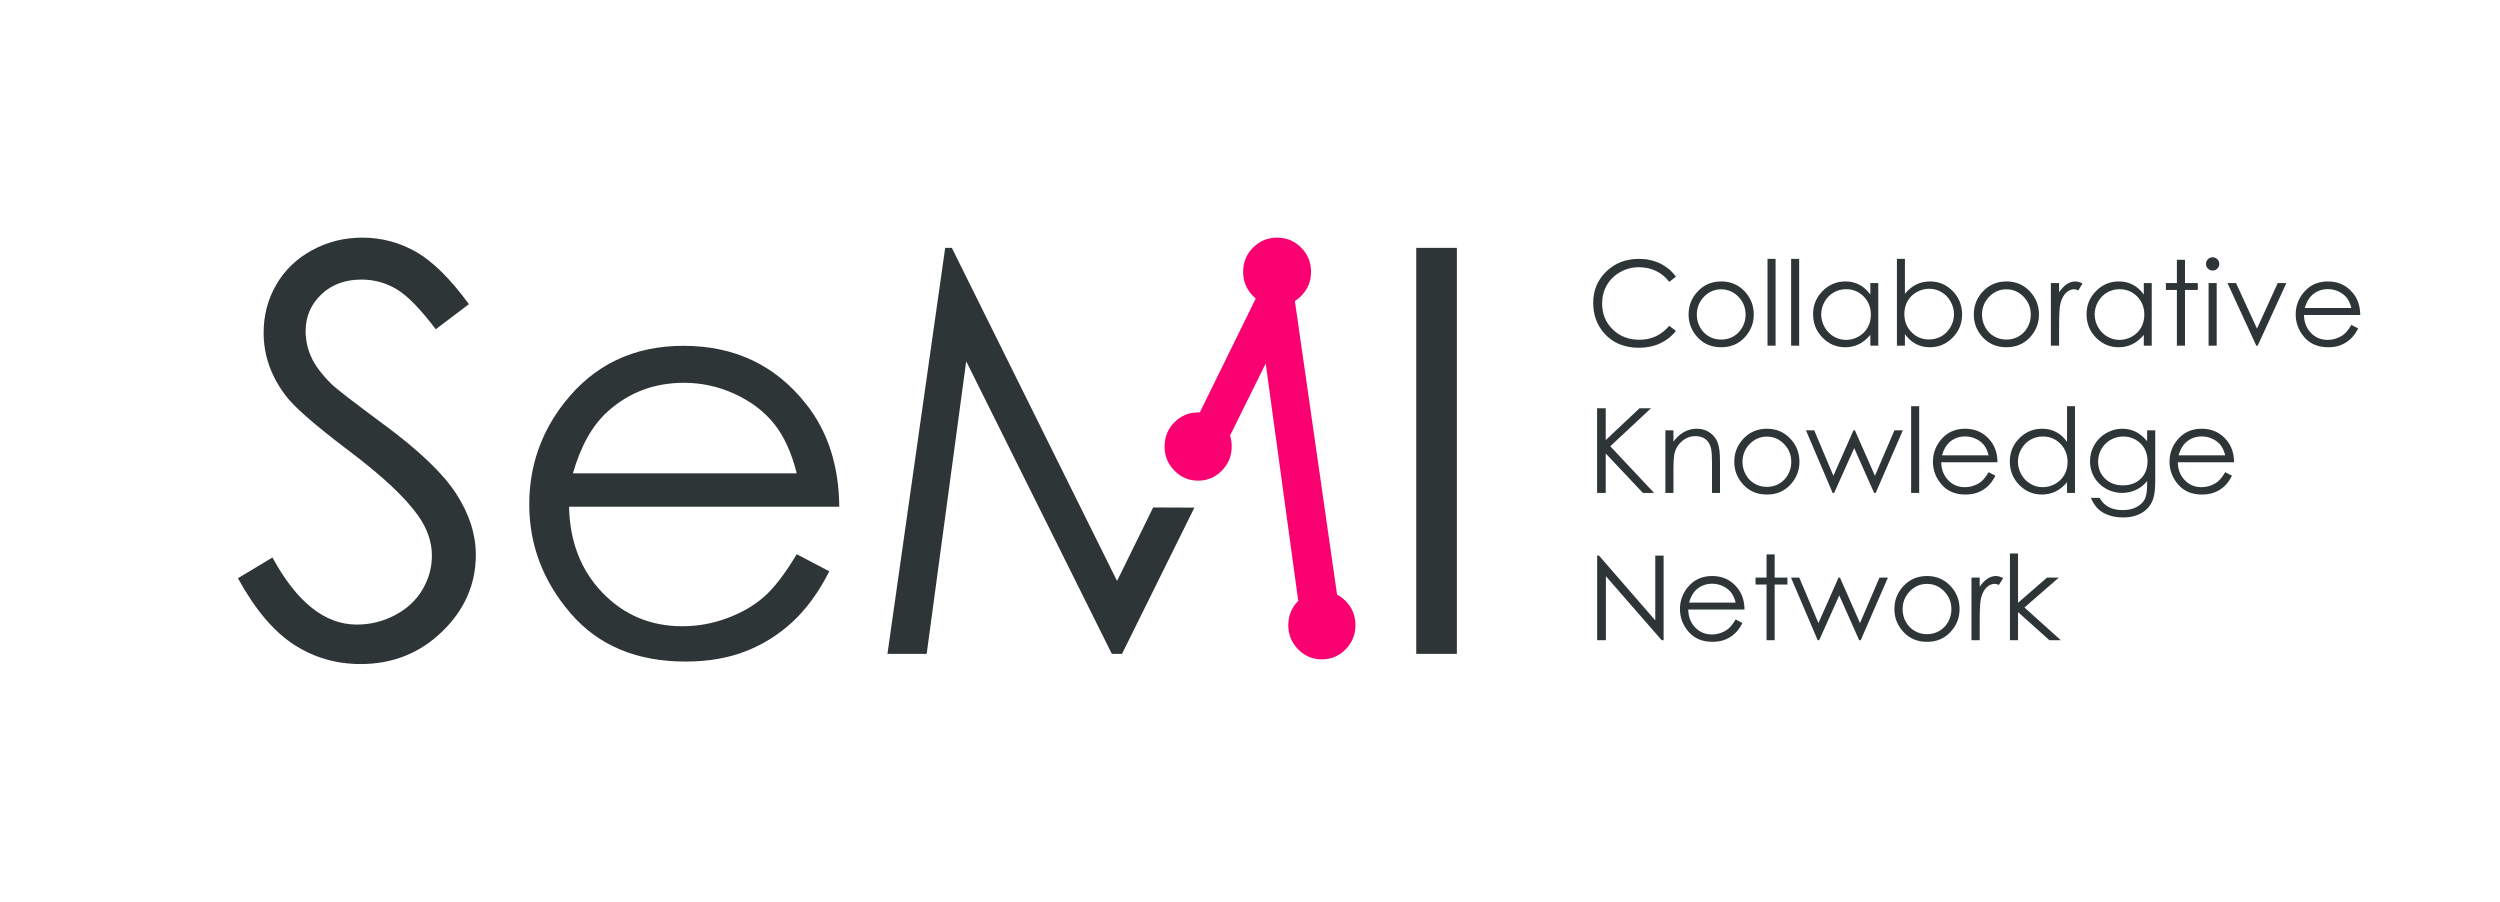
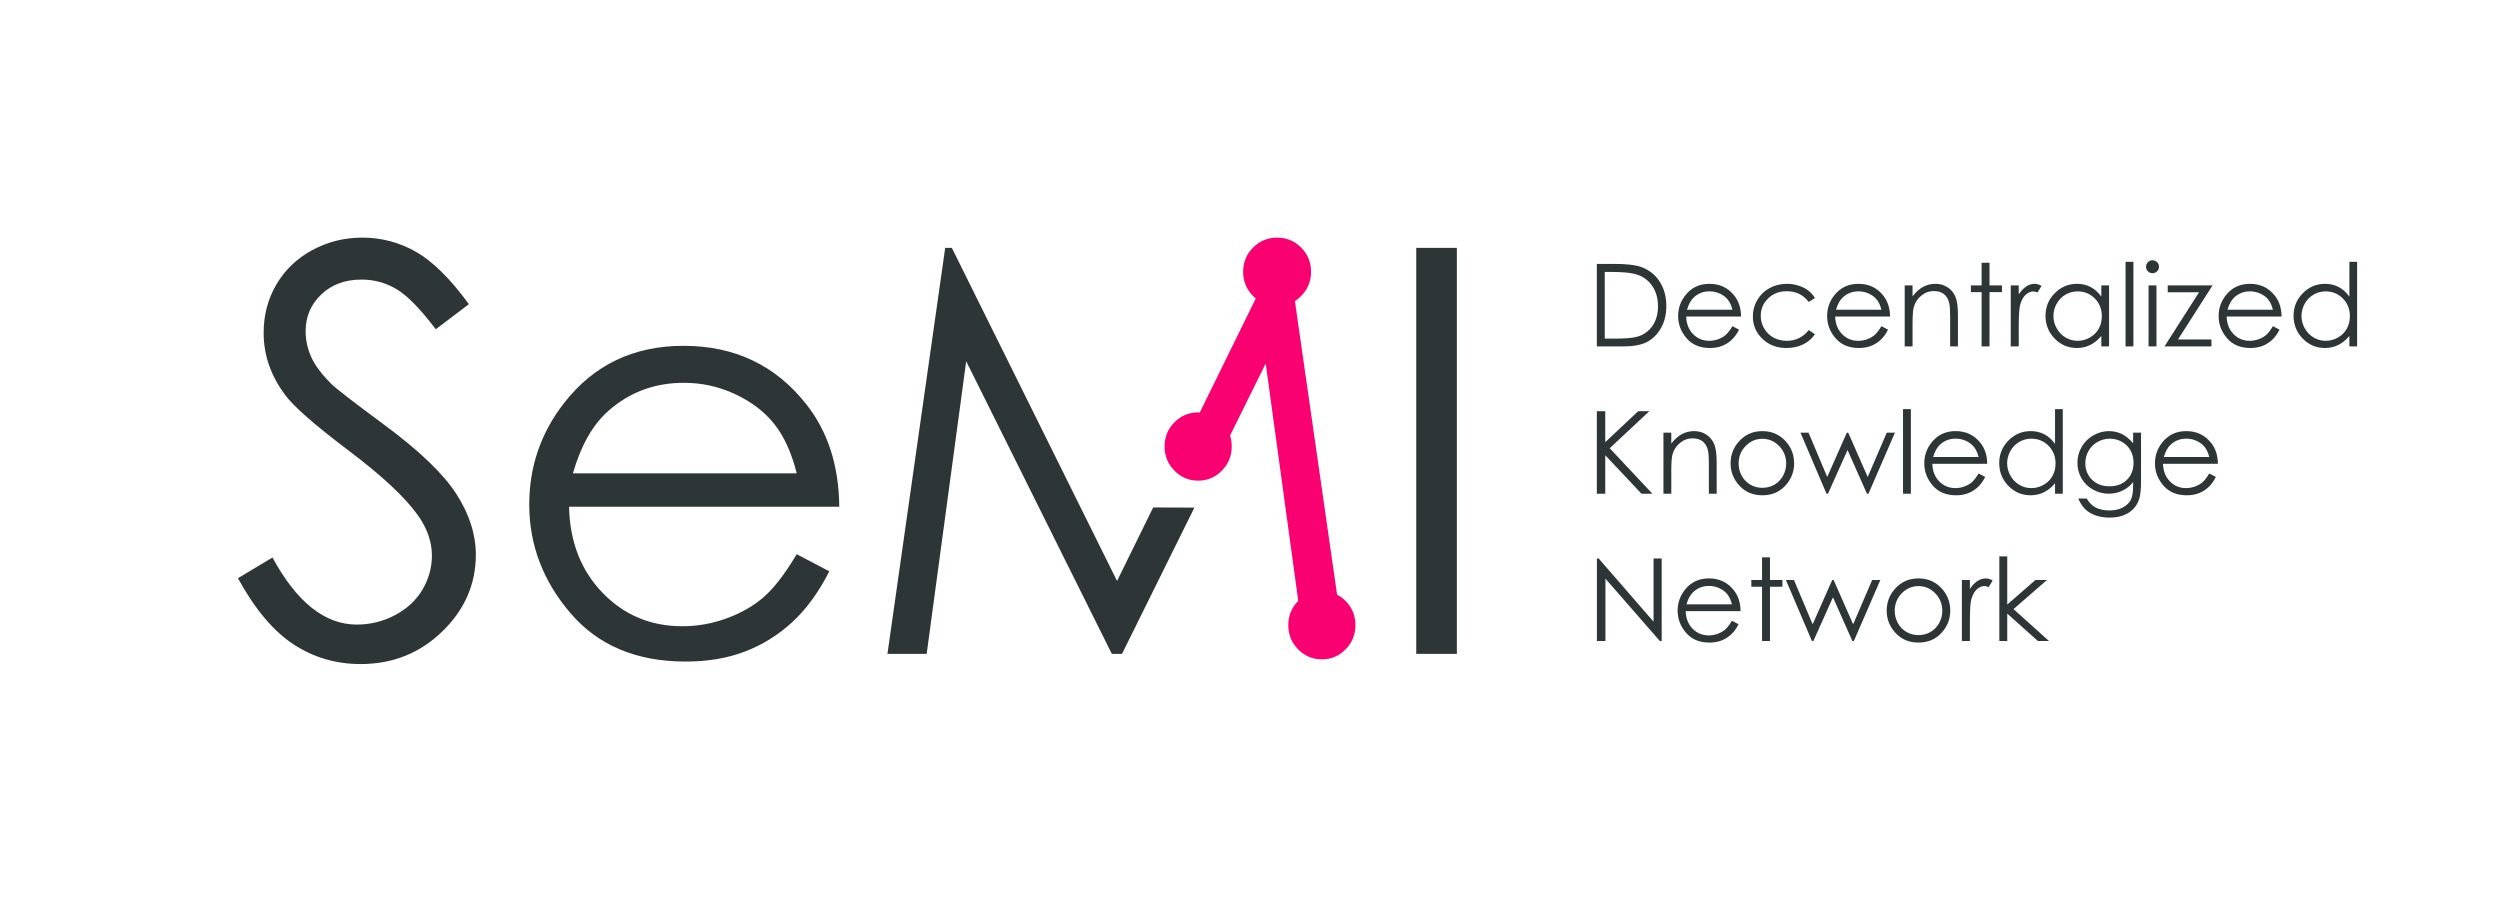
<svg xmlns="http://www.w3.org/2000/svg" width="1273" height="459">
  <g fill="none" fill-rule="evenodd">
    <path fill="none" d="M0 0h1273v459H0z" />
-     <path d="M853.381 140.902l-3.398 2.607c-1.875-2.442-4.126-4.292-6.753-5.552-2.627-1.26-5.513-1.89-8.657-1.89-3.438 0-6.621.825-9.551 2.475-2.93 1.65-5.2 3.867-6.811 6.65-1.611 2.783-2.417 5.913-2.417 9.39 0 5.254 1.802 9.639 5.405 13.154 3.604 3.516 8.149 5.273 13.638 5.273 6.035 0 11.084-2.363 15.146-7.09l3.398 2.578c-2.148 2.734-4.829 4.849-8.042 6.343-3.213 1.494-6.802 2.241-10.767 2.241-7.539 0-13.486-2.51-17.842-7.529-3.652-4.238-5.479-9.355-5.479-15.352 0-6.309 2.212-11.616 6.636-15.923 4.424-4.307 9.966-6.46 16.626-6.46 4.023 0 7.656.796 10.898 2.388 3.242 1.592 5.898 3.823 7.969 6.694zm23.057 2.402c4.902 0 8.965 1.777 12.188 5.332 2.93 3.242 4.394 7.08 4.394 11.514 0 4.453-1.548 8.345-4.644 11.675-3.096 3.33-7.075 4.995-11.938 4.995-4.883 0-8.872-1.665-11.968-4.995-3.096-3.33-4.644-7.222-4.644-11.675 0-4.414 1.465-8.242 4.394-11.484 3.223-3.574 7.295-5.361 12.217-5.361zm0 4.014c-3.398 0-6.318 1.26-8.76 3.779-2.441 2.519-3.662 5.566-3.662 9.141 0 2.305.557 4.453 1.67 6.445 1.113 1.992 2.617 3.53 4.512 4.614 1.895 1.084 3.975 1.626 6.24 1.626 2.266 0 4.346-.542 6.24-1.626 1.895-1.084 3.398-2.622 4.512-4.614 1.113-1.992 1.67-4.141 1.67-6.445 0-3.574-1.226-6.621-3.677-9.141-2.451-2.52-5.366-3.779-8.745-3.779zm23.584-15.498h4.101V176h-4.101v-44.18zm12.012 0h4.102V176h-4.102v-44.18zm44.385 12.305V176h-4.043v-5.479c-1.719 2.09-3.647 3.662-5.786 4.717-2.139 1.055-4.478 1.582-7.017 1.582-4.512 0-8.364-1.636-11.558-4.907-3.193-3.272-4.79-7.251-4.79-11.938 0-4.59 1.611-8.516 4.834-11.777 3.223-3.262 7.1-4.893 11.631-4.893 2.617 0 4.985.557 7.104 1.67 2.119 1.113 3.979 2.783 5.581 5.01v-5.859h4.043zm-16.406 3.135c-2.285 0-4.394.561-6.328 1.685-1.934 1.123-3.472 2.7-4.614 4.731-1.143 2.031-1.714 4.18-1.714 6.445 0 2.246.576 4.394 1.728 6.445 1.152 2.051 2.7 3.647 4.644 4.79 1.943 1.143 4.028 1.714 6.255 1.714 2.246 0 4.375-.567 6.387-1.699 2.012-1.133 3.56-2.666 4.644-4.6 1.084-1.934 1.626-4.111 1.626-6.533 0-3.691-1.216-6.777-3.647-9.258-2.432-2.481-5.425-3.721-8.979-3.721zM965.91 176v-44.18h4.072v17.783c1.719-2.109 3.643-3.687 5.771-4.731 2.129-1.045 4.463-1.567 7.002-1.567 4.512 0 8.364 1.636 11.558 4.907 3.193 3.272 4.79 7.241 4.79 11.909 0 4.609-1.611 8.545-4.834 11.807-3.223 3.262-7.1 4.893-11.631 4.893-2.598 0-4.951-.557-7.061-1.67-2.109-1.113-3.975-2.783-5.596-5.01V176h-4.072zm16.406-3.135c2.285 0 4.394-.561 6.328-1.685 1.934-1.123 3.472-2.7 4.614-4.731 1.143-2.031 1.714-4.18 1.714-6.445 0-2.266-.576-4.424-1.729-6.475-1.152-2.051-2.7-3.647-4.644-4.79-1.943-1.143-4.019-1.714-6.226-1.714-2.246 0-4.38.571-6.401 1.714-2.022 1.143-3.574 2.681-4.658 4.614-1.084 1.934-1.626 4.111-1.626 6.533 0 3.691 1.216 6.777 3.647 9.258 2.432 2.481 5.425 3.721 8.979 3.721zm39.346-29.561c4.902 0 8.965 1.777 12.188 5.332 2.93 3.242 4.394 7.08 4.394 11.514 0 4.453-1.548 8.345-4.644 11.675-3.096 3.33-7.075 4.995-11.938 4.995-4.883 0-8.872-1.665-11.968-4.995-3.096-3.33-4.644-7.222-4.644-11.675 0-4.414 1.465-8.242 4.394-11.484 3.223-3.574 7.295-5.361 12.217-5.361zm0 4.014c-3.398 0-6.318 1.26-8.76 3.779-2.441 2.519-3.662 5.566-3.662 9.141 0 2.305.557 4.453 1.67 6.445 1.113 1.992 2.617 3.53 4.512 4.614 1.895 1.084 3.975 1.626 6.24 1.626 2.266 0 4.346-.542 6.24-1.626 1.895-1.084 3.398-2.622 4.512-4.614 1.113-1.992 1.67-4.141 1.67-6.445 0-3.574-1.226-6.621-3.677-9.141-2.451-2.52-5.366-3.779-8.745-3.779zm22.646-3.193h4.189v4.658c1.25-1.836 2.568-3.208 3.955-4.116 1.387-.908 2.832-1.362 4.336-1.362 1.133 0 2.344.361 3.633 1.084l-2.139 3.457c-.859-.371-1.582-.557-2.168-.557-1.367 0-2.686.561-3.955 1.685-1.27 1.123-2.236 2.866-2.9 5.229-.508 1.816-.762 5.488-.762 11.016V176h-4.189v-31.875zm51.357 0V176h-4.043v-5.479c-1.719 2.09-3.647 3.662-5.786 4.717-2.139 1.055-4.478 1.582-7.017 1.582-4.512 0-8.364-1.636-11.558-4.907-3.193-3.272-4.79-7.251-4.79-11.938 0-4.59 1.611-8.516 4.834-11.777 3.223-3.262 7.099-4.893 11.631-4.893 2.617 0 4.985.557 7.104 1.67 2.119 1.113 3.979 2.783 5.581 5.01v-5.859h4.043zm-16.406 3.135c-2.285 0-4.395.561-6.328 1.685-1.934 1.123-3.472 2.7-4.614 4.731-1.143 2.031-1.714 4.18-1.714 6.445 0 2.246.576 4.394 1.728 6.445 1.152 2.051 2.7 3.647 4.644 4.79 1.943 1.143 4.028 1.714 6.255 1.714 2.246 0 4.375-.567 6.387-1.699 2.012-1.133 3.56-2.666 4.644-4.6 1.084-1.934 1.626-4.111 1.626-6.533 0-3.691-1.216-6.777-3.647-9.258-2.432-2.481-5.425-3.721-8.979-3.721zm29.209-14.971h4.131v11.836h6.504v3.516h-6.504V176h-4.131v-28.359h-5.596v-3.516h5.596v-11.836zM1126.662 131c.938 0 1.738.332 2.402.996.664.664.996 1.465.996 2.402 0 .918-.332 1.709-.996 2.373-.664.664-1.465.996-2.402.996-.918 0-1.709-.332-2.373-.996-.664-.664-.996-1.455-.996-2.373 0-.938.332-1.738.996-2.402.664-.664 1.455-.996 2.373-.996zm-2.051 13.125h4.131V176h-4.131v-31.875zm9.609 0h4.365l10.664 23.203 10.576-23.203h4.394L1149.631 176h-.733l-14.678-31.875zm63.105 21.299l3.457 1.816c-1.133 2.227-2.441 4.024-3.926 5.391-1.484 1.367-3.154 2.407-5.01 3.12-1.855.713-3.955 1.069-6.299 1.069-5.195 0-9.258-1.704-12.188-5.112-2.93-3.408-4.394-7.261-4.394-11.558 0-4.043 1.24-7.646 3.721-10.811 3.144-4.023 7.354-6.035 12.627-6.035 5.43 0 9.766 2.061 13.008 6.182 2.305 2.91 3.477 6.543 3.516 10.899h-28.652c.078 3.711 1.26 6.753 3.545 9.126 2.285 2.373 5.107 3.559 8.467 3.559 1.621 0 3.198-.283 4.731-.85s2.837-1.318 3.911-2.256c1.074-.938 2.236-2.451 3.486-4.541zm0-8.584c-.547-2.188-1.343-3.936-2.388-5.244-1.045-1.309-2.427-2.363-4.146-3.164-1.719-.801-3.525-1.201-5.42-1.201-3.125 0-5.811 1.006-8.057 3.018-1.641 1.465-2.881 3.662-3.721 6.592h23.73zm-384.082 51.065h4.394v16.172l17.197-16.172h5.83l-20.713 19.336L842.277 251h-5.713l-18.926-20.098V251h-4.395v-43.096zm34.775 11.221h4.102v5.713c1.641-2.188 3.457-3.823 5.449-4.907 1.992-1.084 4.16-1.626 6.504-1.626 2.383 0 4.497.606 6.343 1.816 1.846 1.211 3.208 2.842 4.087 4.893.879 2.051 1.318 5.244 1.318 9.58V251H871.75v-15.205c0-3.672-.156-6.123-.469-7.354-.488-2.109-1.406-3.696-2.754-4.761-1.348-1.065-3.105-1.597-5.273-1.597-2.481 0-4.702.82-6.665 2.461-1.963 1.641-3.257 3.672-3.882 6.094-.391 1.582-.586 4.473-.586 8.672V251h-4.101v-31.875zm51.68-.82c4.902 0 8.965 1.777 12.188 5.332 2.93 3.242 4.395 7.08 4.395 11.514 0 4.453-1.548 8.345-4.644 11.675-3.096 3.33-7.075 4.995-11.938 4.995-4.883 0-8.872-1.665-11.968-4.995-3.096-3.33-4.644-7.222-4.644-11.675 0-4.414 1.465-8.242 4.394-11.484 3.223-3.574 7.295-5.361 12.217-5.361zm0 4.014c-3.398 0-6.318 1.26-8.76 3.779-2.442 2.519-3.662 5.566-3.662 9.141 0 2.305.557 4.453 1.67 6.445 1.113 1.992 2.617 3.53 4.512 4.614 1.895 1.084 3.975 1.626 6.24 1.626 2.266 0 4.346-.542 6.24-1.626 1.895-1.084 3.398-2.622 4.512-4.614 1.113-1.992 1.67-4.141 1.67-6.445 0-3.574-1.226-6.621-3.677-9.141-2.451-2.52-5.366-3.779-8.745-3.779zm19.893-3.193h4.219l9.756 23.145 10.225-23.145h.732l10.195 23.145 9.932-23.145h4.277L955.1 251h-.791l-10.137-22.822L933.947 251h-.762l-13.594-31.875zm53.555-12.305h4.101V251h-4.101v-44.18zm39.463 33.603l3.457 1.816c-1.133 2.227-2.441 4.024-3.926 5.391-1.484 1.367-3.154 2.407-5.01 3.12-1.855.713-3.955 1.069-6.299 1.069-5.195 0-9.258-1.704-12.188-5.112-2.93-3.408-4.394-7.261-4.394-11.558 0-4.043 1.24-7.646 3.721-10.811 3.145-4.023 7.354-6.035 12.627-6.035 5.43 0 9.766 2.061 13.008 6.182 2.305 2.91 3.477 6.543 3.516 10.899h-28.652c.078 3.711 1.26 6.753 3.545 9.126 2.285 2.373 5.107 3.559 8.467 3.559 1.621 0 3.198-.283 4.731-.85s2.837-1.318 3.911-2.256c1.074-.938 2.236-2.451 3.486-4.541zm0-8.584c-.547-2.188-1.343-3.936-2.388-5.244-1.045-1.309-2.427-2.363-4.146-3.164-1.719-.801-3.525-1.201-5.42-1.201-3.125 0-5.811 1.006-8.057 3.018-1.641 1.465-2.881 3.662-3.721 6.592h23.73zm43.975-25.02V251h-4.043v-5.479c-1.719 2.09-3.647 3.662-5.786 4.717-2.139 1.055-4.478 1.582-7.017 1.582-4.512 0-8.364-1.636-11.558-4.907-3.193-3.272-4.79-7.251-4.79-11.938 0-4.59 1.611-8.516 4.834-11.777 3.223-3.262 7.099-4.893 11.631-4.893 2.617 0 4.985.557 7.104 1.67 2.119 1.113 3.979 2.783 5.581 5.01v-18.164h4.043zm-16.406 15.44c-2.285 0-4.394.561-6.328 1.685-1.934 1.123-3.472 2.7-4.614 4.731-1.143 2.031-1.714 4.18-1.714 6.445 0 2.246.576 4.394 1.729 6.445 1.152 2.051 2.7 3.647 4.644 4.79 1.943 1.143 4.028 1.714 6.255 1.714 2.246 0 4.375-.567 6.387-1.699 2.012-1.133 3.559-2.666 4.644-4.6 1.084-1.934 1.626-4.111 1.626-6.533 0-3.691-1.216-6.777-3.647-9.258-2.432-2.481-5.425-3.721-8.979-3.721zm53.145-3.135h4.131v25.4c0 4.473-.391 7.744-1.172 9.814-1.074 2.93-2.939 5.186-5.596 6.768-2.656 1.582-5.849 2.373-9.58 2.373-2.734 0-5.19-.386-7.368-1.157-2.178-.771-3.95-1.807-5.317-3.105-1.367-1.299-2.627-3.198-3.779-5.698h4.453c1.211 2.109 2.773 3.672 4.687 4.688 1.914 1.016 4.287 1.524 7.119 1.524 2.793 0 5.151-.522 7.075-1.567 1.924-1.045 3.296-2.358 4.116-3.94.82-1.582 1.23-4.131 1.23-7.646v-1.641c-1.543 1.953-3.428 3.452-5.654 4.497-2.227 1.045-4.59 1.567-7.09 1.567-2.93 0-5.684-.728-8.262-2.183-2.578-1.455-4.57-3.413-5.977-5.874-1.406-2.461-2.109-5.166-2.109-8.115 0-2.949.732-5.698 2.197-8.247 1.465-2.549 3.491-4.566 6.079-6.05 2.588-1.484 5.317-2.227 8.188-2.227 2.383 0 4.604.493 6.665 1.48 2.061.986 4.048 2.612 5.962 4.878v-5.537zm-12.1 3.135c-2.324 0-4.482.561-6.475 1.685-1.992 1.123-3.555 2.676-4.688 4.658-1.133 1.982-1.699 4.126-1.699 6.431 0 3.496 1.172 6.387 3.516 8.672 2.344 2.285 5.381 3.428 9.111 3.428 3.769 0 6.802-1.133 9.097-3.398 2.295-2.266 3.442-5.244 3.442-8.936 0-2.402-.527-4.546-1.582-6.431-1.055-1.885-2.549-3.374-4.482-4.468-1.934-1.094-4.014-1.641-6.24-1.641zm51.855 18.164l3.457 1.816c-1.133 2.227-2.441 4.024-3.926 5.391-1.484 1.367-3.154 2.407-5.01 3.12-1.855.713-3.955 1.069-6.299 1.069-5.195 0-9.258-1.704-12.188-5.112-2.93-3.408-4.395-7.261-4.395-11.558 0-4.043 1.24-7.646 3.721-10.811 3.144-4.023 7.353-6.035 12.627-6.035 5.43 0 9.765 2.061 13.008 6.182 2.305 2.91 3.477 6.543 3.516 10.899h-28.652c.078 3.711 1.26 6.753 3.545 9.126 2.285 2.373 5.107 3.559 8.467 3.559 1.621 0 3.198-.283 4.731-.85 1.533-.566 2.837-1.318 3.911-2.256 1.074-.938 2.236-2.451 3.486-4.541zm0-8.584c-.547-2.188-1.343-3.936-2.388-5.244-1.045-1.309-2.427-2.363-4.146-3.164-1.719-.801-3.525-1.201-5.42-1.201-3.125 0-5.811 1.006-8.057 3.018-1.641 1.465-2.881 3.662-3.721 6.592h23.73zM813.273 326v-43.096h.938l28.652 32.988v-32.988h4.248V326h-.967l-28.418-32.578V326h-4.453zm70.518-10.576l3.457 1.816c-1.133 2.227-2.441 4.024-3.926 5.391-1.484 1.367-3.154 2.407-5.01 3.12-1.855.713-3.955 1.069-6.299 1.069-5.195 0-9.258-1.704-12.188-5.112-2.93-3.408-4.395-7.261-4.395-11.558 0-4.043 1.24-7.646 3.721-10.811 3.145-4.023 7.354-6.035 12.627-6.035 5.43 0 9.766 2.061 13.008 6.182 2.305 2.91 3.477 6.543 3.516 10.899h-28.652c.078 3.711 1.26 6.753 3.545 9.126 2.285 2.373 5.107 3.559 8.467 3.559 1.621 0 3.198-.283 4.731-.85 1.533-.566 2.837-1.318 3.911-2.256 1.074-.938 2.236-2.451 3.486-4.541zm0-8.584c-.547-2.188-1.343-3.936-2.388-5.244-1.045-1.309-2.427-2.363-4.146-3.164-1.719-.801-3.525-1.201-5.42-1.201-3.125 0-5.81 1.006-8.056 3.018-1.641 1.465-2.881 3.662-3.721 6.592h23.73zm15.732-24.551h4.131v11.836h6.504v3.516h-6.504V326h-4.131v-28.359h-5.596v-3.516h5.596v-11.836zm12.451 11.836h4.219l9.756 23.145 10.225-23.145h.732l10.195 23.145 9.932-23.145h4.277L947.482 326h-.791l-10.137-22.822L926.33 326h-.762l-13.594-31.875zm69.258-.82c4.902 0 8.965 1.777 12.188 5.332 2.93 3.242 4.395 7.08 4.395 11.514 0 4.453-1.548 8.345-4.644 11.675-3.096 3.33-7.075 4.995-11.938 4.995-4.883 0-8.872-1.665-11.968-4.995-3.096-3.33-4.644-7.222-4.644-11.675 0-4.414 1.465-8.242 4.394-11.484 3.223-3.574 7.295-5.361 12.217-5.361zm0 4.014c-3.398 0-6.318 1.26-8.76 3.779-2.442 2.519-3.662 5.566-3.662 9.141 0 2.305.557 4.453 1.67 6.445 1.113 1.992 2.617 3.53 4.512 4.614 1.895 1.084 3.975 1.626 6.24 1.626 2.266 0 4.346-.542 6.24-1.626 1.895-1.084 3.398-2.622 4.512-4.614 1.113-1.992 1.67-4.141 1.67-6.445 0-3.574-1.226-6.621-3.677-9.141-2.451-2.52-5.366-3.779-8.745-3.779zm22.646-3.193h4.189v4.658c1.25-1.836 2.568-3.208 3.955-4.116 1.387-.908 2.832-1.362 4.336-1.362 1.133 0 2.344.361 3.633 1.084l-2.139 3.457c-.859-.371-1.582-.557-2.168-.557-1.367 0-2.686.561-3.955 1.685-1.27 1.123-2.236 2.866-2.9 5.229-.508 1.816-.762 5.488-.762 11.016V326h-4.189v-31.875zm19.57-12.305h4.131v25.137l14.736-12.832h6.035l-17.49 15.205L1049.377 326h-5.801l-15.996-14.326V326h-4.131v-44.18zM121.156 294.426l17.587-10.541c12.382 22.768 26.686 34.151 42.913 34.151 6.941 0 13.46-1.616 19.557-4.849 6.097-3.232 10.74-7.566 13.929-13 3.189-5.434 4.784-11.196 4.784-17.286 0-6.933-2.345-13.726-7.035-20.378-6.472-9.182-18.291-20.238-35.456-33.167-17.259-13.023-27.999-22.439-32.22-28.248-7.316-9.744-10.974-20.285-10.974-31.621 0-8.995 2.157-17.193 6.472-24.595 4.315-7.402 10.388-13.234 18.22-17.497C166.765 123.132 175.277 121 184.469 121c9.755 0 18.877 2.413 27.366 7.238 8.489 4.825 17.47 13.703 26.944 26.632l-16.884 12.789c-7.785-10.306-14.421-17.099-19.909-20.378-5.487-3.279-11.467-4.919-17.939-4.919-8.348 0-15.172 2.53-20.471 7.589-5.3 5.059-7.949 11.29-7.949 18.692 0 4.497.938 8.854 2.814 13.07 1.876 4.216 5.3 8.807 10.271 13.773 2.72 2.623 11.631 9.51 26.732 20.659 17.916 13.211 30.203 24.969 36.863 35.276 6.66 10.306 9.989 20.659 9.989 31.059 0 14.991-5.698 28.014-17.095 39.07-11.396 11.056-25.255 16.584-41.576 16.584-12.569 0-23.965-3.349-34.189-10.049-10.224-6.699-19.651-17.919-28.28-33.659zm284.536-12.227l16.602 8.713c-5.44 10.681-11.725 19.301-18.853 25.859-7.129 6.559-15.148 11.548-24.059 14.967-8.911 3.42-18.994 5.13-30.25 5.13-24.95 0-44.46-8.175-58.53-24.524s-21.105-34.83-21.105-55.443c0-19.395 5.956-36.681 17.869-51.859 15.101-19.301 35.315-28.951 60.64-28.951 26.076 0 46.899 9.885 62.469 29.654 11.068 13.96 16.696 31.387 16.884 52.281H289.757c.375 17.802 6.05 32.394 17.024 43.778 10.975 11.384 24.528 17.076 40.661 17.076 7.785 0 15.359-1.359 22.723-4.076 7.363-2.717 13.624-6.324 18.783-10.822 5.159-4.497 10.74-11.758 16.743-21.784zm0-41.178c-2.626-10.494-6.449-18.879-11.467-25.157-5.018-6.277-11.654-11.337-19.909-15.178-8.254-3.841-16.93-5.762-26.029-5.762-15.008 0-27.905 4.825-38.692 14.476-7.879 7.027-13.835 17.567-17.869 31.621h113.964zm46.195 91.913L481.293 126.2h3.377l84.137 169.631 18.383-37.438 20.994.086-36.844 74.454h-5.206l-74.147-148.972-20.12 148.972h-19.979zM721.15 126.2h20.683v206.734h-20.683V126.2z" fill="#2E3536" />
-     <path d="M680.837 302.808c1.563.808 3.013 1.887 4.352 3.236 3.336 3.363 5.004 7.473 5.004 12.331 0 4.764-1.668 8.851-5.004 12.261-3.336 3.41-7.367 5.114-12.092 5.114s-8.757-1.705-12.092-5.114C657.668 327.226 656 323.139 656 318.375c0-4.858 1.668-8.968 5.004-12.331l.064-.064-16.567-120.894-18.153 36.683c.562 1.743.844 3.611.844 5.606 0 4.764-1.668 8.851-5.004 12.261-3.336 3.41-7.367 5.114-12.092 5.114s-8.757-1.705-12.092-5.114C594.668 236.226 593 232.139 593 227.375c0-4.858 1.668-8.968 5.004-12.331 3.336-3.363 7.367-5.044 12.092-5.044.285 0 .567.006.846.018l28.487-58.016a19.248 19.248 0 0 1-1.367-1.26c-3.375-3.422-5.062-7.523-5.062-12.305 0-4.875 1.688-9 5.062-12.375S645.516 121 650.297 121c4.781 0 8.859 1.688 12.234 5.062s5.062 7.5 5.062 12.375c0 4.781-1.687 8.883-5.062 12.305-.993 1.007-2.047 1.865-3.162 2.576l21.467 149.49z" fill="#FA0171" />
+     <path fill="#2E3536" d="M813.113 176.4v-42.018h8.712c6.284 0 10.845.504 13.683 1.514 4.075 1.428 7.26 3.903 9.554 7.426 2.295 3.523 3.442 7.722 3.442 12.597 0 4.209-.909 7.913-2.728 11.112-1.818 3.2-4.18 5.56-7.083 7.084-2.905 1.523-6.975 2.285-12.212 2.285h-13.368zm4.028-3.97h4.856c5.808 0 9.835-.362 12.082-1.086 3.161-1.028 5.647-2.88 7.456-5.556 1.809-2.675 2.713-5.946 2.713-9.812 0-4.056-.98-7.522-2.942-10.397-1.961-2.876-4.694-4.846-8.198-5.913-2.628-.8-6.96-1.2-12.997-1.2h-2.97v33.964zm65.012-6.342l3.37 1.771c-1.104 2.171-2.38 3.923-3.827 5.256a15.2 15.2 0 0 1-4.884 3.042c-1.81.695-3.856 1.043-6.142 1.043-5.065 0-9.026-1.662-11.882-4.985-2.857-3.323-4.285-7.079-4.285-11.268 0-3.942 1.21-7.456 3.628-10.54 3.066-3.924 7.17-5.885 12.31-5.885 5.295 0 9.522 2.01 12.684 6.027 2.247 2.838 3.39 6.38 3.427 10.626h-27.936c.076 3.618 1.228 6.584 3.457 8.898 2.228 2.314 4.98 3.47 8.255 3.47 1.58 0 3.118-.276 4.613-.828 1.495-.552 2.766-1.285 3.813-2.2 1.048-.913 2.18-2.39 3.4-4.427zm0-8.37c-.533-2.132-1.309-3.836-2.328-5.112-1.018-1.276-2.366-2.304-4.042-3.085a12.367 12.367 0 0 0-5.284-1.171c-3.047 0-5.665.98-7.855 2.942-1.6 1.428-2.809 3.57-3.628 6.427h23.137zm42.019-5.94l-3.171 1.97c-2.742-3.637-6.484-5.455-11.226-5.455-3.79 0-6.936 1.218-9.44 3.656-2.505 2.437-3.757 5.398-3.757 8.883 0 2.266.576 4.4 1.729 6.399 1.152 2 2.732 3.551 4.741 4.656 2.01 1.104 4.261 1.657 6.756 1.657 4.57 0 8.302-1.819 11.197-5.456l3.17 2.085c-1.485 2.228-3.48 3.956-5.984 5.184-2.504 1.229-5.355 1.843-8.555 1.843-4.913 0-8.988-1.562-12.225-4.685-3.238-3.123-4.856-6.922-4.856-11.397 0-3.009.757-5.803 2.27-8.384 1.515-2.58 3.595-4.594 6.242-6.041s5.608-2.17 8.884-2.17c2.056 0 4.041.313 5.955.942 1.914.628 3.537 1.447 4.87 2.456 1.333 1.01 2.467 2.295 3.4 3.856zm33.849 14.31l3.37 1.771c-1.104 2.171-2.38 3.923-3.828 5.256a15.2 15.2 0 0 1-4.884 3.042c-1.81.695-3.856 1.043-6.141 1.043-5.066 0-9.027-1.662-11.883-4.985-2.857-3.323-4.285-7.079-4.285-11.268 0-3.942 1.21-7.456 3.628-10.54 3.066-3.924 7.17-5.885 12.311-5.885 5.294 0 9.522 2.01 12.683 6.027 2.247 2.838 3.39 6.38 3.427 10.626h-27.936c.077 3.618 1.229 6.584 3.457 8.898 2.228 2.314 4.98 3.47 8.255 3.47 1.58 0 3.118-.276 4.613-.828 1.495-.552 2.766-1.285 3.813-2.2 1.048-.913 2.18-2.39 3.4-4.427zm0-8.37c-.534-2.132-1.31-3.836-2.328-5.112-1.02-1.276-2.367-2.304-4.042-3.085a12.367 12.367 0 0 0-5.285-1.171c-3.047 0-5.665.98-7.855 2.942-1.6 1.428-2.809 3.57-3.628 6.427h23.138zm11.854-12.396h3.999v5.57c1.6-2.133 3.37-3.728 5.313-4.785 1.942-1.056 4.056-1.585 6.341-1.585 2.323 0 4.385.59 6.184 1.771 1.8 1.18 3.128 2.77 3.985 4.77.857 2 1.285 5.113 1.285 9.34V176.4h-3.97v-14.825c0-3.58-.152-5.97-.457-7.17-.476-2.056-1.371-3.604-2.685-4.641-1.314-1.038-3.028-1.557-5.142-1.557-2.418 0-4.584.8-6.498 2.4-1.914 1.599-3.176 3.58-3.785 5.94-.38 1.543-.571 4.362-.571 8.456V176.4h-4v-31.078zm39.162-11.54h4.027v11.54h6.342v3.428h-6.342v27.65h-4.027v-27.65h-5.456v-3.428h5.456v-11.54zm14.825 11.54h4.084v4.542c1.219-1.79 2.504-3.128 3.856-4.014 1.353-.885 2.762-1.328 4.228-1.328 1.105 0 2.285.352 3.542 1.057l-2.085 3.37c-.838-.361-1.543-.542-2.114-.542-1.333 0-2.618.547-3.856 1.642-1.238 1.095-2.18 2.795-2.828 5.099-.495 1.771-.743 5.351-.743 10.74V176.4h-4.084v-31.078zm50.073 0V176.4h-3.942v-5.342c-1.676 2.038-3.556 3.571-5.641 4.6-2.086 1.028-4.366 1.542-6.842 1.542-4.398 0-8.155-1.595-11.268-4.785-3.114-3.19-4.67-7.07-4.67-11.64 0-4.475 1.57-8.302 4.713-11.483 3.142-3.18 6.922-4.77 11.34-4.77 2.552 0 4.86.543 6.927 1.628 2.066 1.086 3.88 2.714 5.441 4.885v-5.713h3.942zm-15.996 3.056c-2.228 0-4.285.548-6.17 1.643-1.885 1.095-3.385 2.632-4.499 4.613-1.114 1.98-1.67 4.075-1.67 6.284 0 2.19.56 4.285 1.684 6.284 1.124 2 2.633 3.557 4.528 4.67 1.895 1.115 3.927 1.672 6.098 1.672 2.19 0 4.266-.553 6.227-1.657 1.962-1.105 3.471-2.6 4.528-4.485 1.057-1.885 1.585-4.008 1.585-6.37 0-3.599-1.185-6.608-3.556-9.026-2.37-2.419-5.29-3.628-8.755-3.628zm24.394-15.053h3.999V176.4h-3.999v-43.075zm13.71-.8c.915 0 1.696.324 2.343.971.648.648.971 1.428.971 2.342 0 .896-.323 1.667-.97 2.314a3.192 3.192 0 0 1-2.343.971c-.895 0-1.666-.323-2.314-.97-.647-.648-.971-1.42-.971-2.315 0-.914.324-1.694.971-2.342.648-.647 1.419-.971 2.314-.971zm-1.999 12.797h4.028V176.4h-4.028v-31.078zm9.77 0h22.822l-17.595 27.536h17.024v3.542h-23.908l17.595-27.565h-15.939v-3.513zm53.558 20.766l3.37 1.771c-1.104 2.171-2.38 3.923-3.827 5.256a15.2 15.2 0 0 1-4.885 3.042c-1.809.695-3.856 1.043-6.141 1.043-5.066 0-9.026-1.662-11.883-4.985-2.856-3.323-4.285-7.079-4.285-11.268 0-3.942 1.21-7.456 3.628-10.54 3.066-3.924 7.17-5.885 12.311-5.885 5.294 0 9.522 2.01 12.683 6.027 2.247 2.838 3.39 6.38 3.428 10.626h-27.936c.076 3.618 1.228 6.584 3.456 8.898 2.228 2.314 4.98 3.47 8.255 3.47 1.58 0 3.118-.276 4.613-.828 1.495-.552 2.766-1.285 3.814-2.2 1.047-.913 2.18-2.39 3.399-4.427zm0-8.37c-.533-2.132-1.31-3.836-2.328-5.112-1.019-1.276-2.366-2.304-4.042-3.085a12.367 12.367 0 0 0-5.284-1.171c-3.047 0-5.666.98-7.856 2.942-1.6 1.428-2.809 3.57-3.627 6.427h23.137zm42.875-24.393V176.4h-3.942v-5.342c-1.676 2.038-3.556 3.571-5.641 4.6-2.086 1.028-4.366 1.542-6.841 1.542-4.4 0-8.156-1.595-11.27-4.785-3.113-3.19-4.67-7.07-4.67-11.64 0-4.475 1.572-8.302 4.714-11.483 3.142-3.18 6.922-4.77 11.34-4.77 2.552 0 4.86.543 6.927 1.628 2.066 1.086 3.88 2.714 5.441 4.885v-17.71h3.942zm-15.996 15.053c-2.228 0-4.285.548-6.17 1.643-1.885 1.095-3.385 2.632-4.499 4.613-1.114 1.98-1.67 4.075-1.67 6.284 0 2.19.56 4.285 1.684 6.284 1.124 2 2.633 3.557 4.528 4.67 1.895 1.115 3.928 1.672 6.098 1.672 2.19 0 4.266-.553 6.227-1.657 1.962-1.105 3.471-2.6 4.528-4.485 1.057-1.885 1.585-4.008 1.585-6.37 0-3.599-1.185-6.608-3.556-9.026-2.37-2.419-5.29-3.628-8.755-3.628zm-371.138 61.004h4.285v15.767l16.767-15.767h5.684l-20.195 18.852L841.42 251.4h-5.57l-18.452-19.595V251.4h-4.285v-42.018zm33.906 10.94h4v5.57c1.599-2.133 3.37-3.728 5.312-4.785 1.942-1.056 4.056-1.585 6.341-1.585 2.324 0 4.385.59 6.185 1.771 1.8 1.18 3.127 2.77 3.984 4.77.857 2 1.286 5.113 1.286 9.34V251.4h-3.97v-14.825c0-3.58-.153-5.97-.458-7.17-.476-2.056-1.37-3.604-2.685-4.641-1.314-1.038-3.028-1.557-5.141-1.557-2.419 0-4.585.8-6.499 2.4-1.914 1.599-3.175 3.58-3.785 5.94-.38 1.543-.57 4.362-.57 8.456V251.4h-4v-31.078zm50.388-.8c4.78 0 8.74 1.733 11.883 5.199 2.856 3.161 4.284 6.903 4.284 11.226 0 4.341-1.509 8.136-4.527 11.383-3.019 3.246-6.899 4.87-11.64 4.87-4.761 0-8.65-1.624-11.669-4.87-3.018-3.247-4.527-7.042-4.527-11.383 0-4.304 1.428-8.036 4.284-11.198 3.142-3.485 7.113-5.227 11.912-5.227zm0 3.913c-3.314 0-6.16 1.229-8.541 3.685-2.38 2.457-3.57 5.427-3.57 8.912 0 2.247.542 4.342 1.628 6.285 1.085 1.942 2.551 3.442 4.399 4.498 1.847 1.057 3.875 1.586 6.084 1.586 2.209 0 4.237-.529 6.084-1.586 1.847-1.056 3.313-2.556 4.399-4.498a12.674 12.674 0 0 0 1.628-6.285c0-3.485-1.195-6.455-3.585-8.912-2.39-2.456-5.232-3.685-8.526-3.685zm19.395-3.113h4.113l9.512 22.566 9.97-22.566h.713l9.94 22.566 9.684-22.566h4.17L951.423 251.4h-.771l-9.883-22.252-9.97 22.252h-.742l-13.254-31.078zm52.216-11.997h3.999V251.4h-4v-43.075zm38.476 32.763l3.37 1.771c-1.104 2.171-2.38 3.923-3.827 5.256a15.2 15.2 0 0 1-4.884 3.042c-1.81.695-3.857 1.043-6.142 1.043-5.065 0-9.026-1.662-11.883-4.985-2.856-3.323-4.284-7.079-4.284-11.268 0-3.942 1.209-7.456 3.627-10.54 3.066-3.924 7.17-5.885 12.312-5.885 5.294 0 9.521 2.01 12.682 6.027 2.247 2.838 3.39 6.38 3.428 10.626h-27.936c.076 3.618 1.228 6.584 3.456 8.898 2.228 2.314 4.98 3.47 8.255 3.47 1.581 0 3.119-.276 4.614-.828 1.494-.552 2.766-1.285 3.813-2.2 1.047-.913 2.18-2.39 3.4-4.427zm0-8.37c-.533-2.132-1.31-3.836-2.328-5.112-1.019-1.276-2.366-2.304-4.042-3.085a12.367 12.367 0 0 0-5.284-1.171c-3.047 0-5.665.98-7.855 2.942-1.6 1.428-2.81 3.57-3.628 6.427h23.137zm42.875-24.393V251.4h-3.942v-5.342c-1.675 2.038-3.556 3.571-5.641 4.6-2.085 1.028-4.366 1.542-6.841 1.542-4.4 0-8.155-1.595-11.269-4.785-3.113-3.19-4.67-7.07-4.67-11.64 0-4.475 1.57-8.302 4.713-11.483 3.142-3.18 6.922-4.77 11.34-4.77 2.552 0 4.86.543 6.927 1.628 2.066 1.086 3.88 2.714 5.441 4.885v-17.71h3.942zm-15.996 15.053c-2.228 0-4.284.548-6.17 1.643-1.885 1.095-3.385 2.632-4.499 4.613-1.114 1.98-1.67 4.075-1.67 6.284 0 2.19.561 4.285 1.685 6.284 1.123 2 2.632 3.557 4.527 4.67 1.895 1.115 3.928 1.672 6.099 1.672 2.19 0 4.265-.553 6.227-1.657 1.961-1.105 3.47-2.6 4.527-4.485 1.057-1.885 1.586-4.008 1.586-6.37 0-3.599-1.186-6.608-3.557-9.026-2.37-2.419-5.289-3.628-8.755-3.628zm51.816-3.056h4.028v24.765c0 4.361-.381 7.55-1.143 9.57-1.047 2.856-2.866 5.055-5.456 6.598-2.59 1.542-5.703 2.313-9.34 2.313-2.666 0-5.06-.376-7.184-1.128-2.123-.752-3.852-1.761-5.185-3.028-1.333-1.266-2.56-3.118-3.684-5.555h4.341c1.181 2.056 2.704 3.58 4.57 4.57 1.867.99 4.18 1.485 6.942 1.485 2.723 0 5.022-.51 6.898-1.528 1.876-1.019 3.214-2.3 4.014-3.842.8-1.542 1.2-4.027 1.2-7.455v-1.6a15.136 15.136 0 0 1-5.514 4.385 16.073 16.073 0 0 1-6.912 1.528c-2.857 0-5.542-.71-8.056-2.128-2.513-1.419-4.456-3.328-5.827-5.727-1.37-2.4-2.056-5.037-2.056-7.913 0-2.875.714-5.555 2.142-8.04 1.428-2.486 3.404-4.452 5.927-5.899 2.523-1.447 5.185-2.17 7.984-2.17 2.323 0 4.49.48 6.498 1.442 2.01.961 3.947 2.547 5.813 4.756v-5.4zm-11.797 3.056c-2.266 0-4.37.548-6.313 1.643a11.9 11.9 0 0 0-4.57 4.541 12.425 12.425 0 0 0-1.657 6.27c0 3.41 1.143 6.227 3.428 8.455 2.285 2.228 5.246 3.342 8.884 3.342 3.675 0 6.631-1.104 8.869-3.313 2.237-2.209 3.356-5.113 3.356-8.712 0-2.342-.514-4.432-1.542-6.27-1.029-1.838-2.485-3.29-4.37-4.356a12.157 12.157 0 0 0-6.085-1.6zm50.56 17.71l3.37 1.771c-1.105 2.171-2.38 3.923-3.828 5.256a15.2 15.2 0 0 1-4.884 3.042c-1.81.695-3.857 1.043-6.142 1.043-5.065 0-9.026-1.662-11.883-4.985-2.856-3.323-4.284-7.079-4.284-11.268 0-3.942 1.209-7.456 3.627-10.54 3.066-3.924 7.17-5.885 12.312-5.885 5.294 0 9.521 2.01 12.682 6.027 2.247 2.838 3.39 6.38 3.428 10.626h-27.936c.076 3.618 1.228 6.584 3.456 8.898 2.228 2.314 4.98 3.47 8.255 3.47 1.581 0 3.119-.276 4.614-.828 1.495-.552 2.766-1.285 3.813-2.2 1.047-.913 2.18-2.39 3.4-4.427zm0-8.37c-.534-2.132-1.31-3.836-2.329-5.112-1.019-1.276-2.366-2.304-4.042-3.085a12.367 12.367 0 0 0-5.284-1.171c-3.047 0-5.665.98-7.855 2.942-1.6 1.428-2.81 3.57-3.628 6.427h23.137zM813.141 326.4v-42.018h.914l27.936 32.163v-32.163h4.142V326.4h-.943l-27.708-31.764V326.4h-4.341zm68.754-10.312l3.37 1.771c-1.104 2.171-2.38 3.923-3.827 5.256a15.2 15.2 0 0 1-4.884 3.042c-1.81.695-3.857 1.043-6.142 1.043-5.065 0-9.026-1.662-11.882-4.985-2.857-3.323-4.285-7.079-4.285-11.268 0-3.942 1.21-7.456 3.628-10.54 3.065-3.924 7.17-5.885 12.31-5.885 5.295 0 9.522 2.01 12.683 6.027 2.248 2.838 3.39 6.38 3.428 10.626H858.36c.076 3.618 1.228 6.584 3.456 8.898 2.228 2.314 4.98 3.47 8.256 3.47 1.58 0 3.118-.276 4.613-.828 1.495-.552 2.766-1.285 3.813-2.2 1.047-.913 2.18-2.39 3.4-4.427zm0-8.37c-.533-2.132-1.309-3.836-2.328-5.112-1.019-1.276-2.366-2.304-4.042-3.085a12.367 12.367 0 0 0-5.284-1.171c-3.047 0-5.665.98-7.855 2.942-1.6 1.428-2.81 3.57-3.628 6.427h23.137zm15.34-23.936h4.027v11.54h6.341v3.428h-6.341v27.65h-4.028v-27.65h-5.455v-3.428h5.455v-11.54zm12.14 11.54h4.113L923 317.888l9.97-22.566h.714l9.94 22.566 9.683-22.566h4.17L943.996 326.4h-.77l-9.884-22.252-9.97 22.252h-.742l-13.254-31.078zm67.526-.8c4.78 0 8.74 1.733 11.882 5.199 2.857 3.161 4.285 6.903 4.285 11.226 0 4.341-1.509 8.136-4.527 11.383-3.019 3.246-6.899 4.87-11.64 4.87-4.761 0-8.65-1.624-11.669-4.87-3.018-3.247-4.527-7.042-4.527-11.383 0-4.304 1.428-8.036 4.284-11.198 3.142-3.485 7.113-5.227 11.912-5.227zm0 3.913c-3.314 0-6.16 1.229-8.541 3.685-2.38 2.457-3.57 5.427-3.57 8.912 0 2.247.542 4.342 1.627 6.285 1.086 1.942 2.552 3.442 4.4 4.498 1.847 1.057 3.875 1.586 6.084 1.586 2.209 0 4.237-.529 6.084-1.586 1.847-1.056 3.313-2.556 4.399-4.498a12.674 12.674 0 0 0 1.628-6.285c0-3.485-1.195-6.455-3.585-8.912-2.39-2.456-5.232-3.685-8.526-3.685zm22.08-3.113h4.085v4.542c1.218-1.79 2.504-3.128 3.856-4.014 1.352-.885 2.761-1.328 4.227-1.328 1.105 0 2.286.352 3.542 1.057l-2.085 3.37c-.838-.361-1.542-.542-2.114-.542-1.333 0-2.618.547-3.856 1.642-1.238 1.095-2.18 2.795-2.828 5.099-.495 1.771-.742 5.351-.742 10.74V326.4h-4.085v-31.078zm19.081-11.997h4.028v24.508l14.367-12.511h5.885l-17.053 14.825 18.053 16.253h-5.656l-15.596-13.968V326.4h-4.028v-43.075zM121.156 294.426l17.587-10.54c12.381 22.767 26.685 34.15 42.912 34.15 6.942 0 13.46-1.616 19.557-4.848 6.097-3.232 10.74-7.566 13.93-13 3.188-5.434 4.783-11.196 4.783-17.286 0-6.934-2.345-13.726-7.035-20.379-6.472-9.182-18.29-20.237-35.455-33.167-17.26-13.023-28-22.44-32.22-28.248-7.316-9.745-10.974-20.285-10.974-31.622 0-8.994 2.157-17.192 6.472-24.594 4.314-7.402 10.388-13.234 18.22-17.497 7.832-4.264 16.344-6.395 25.536-6.395 9.755 0 18.877 2.413 27.366 7.238 8.489 4.825 17.47 13.702 26.943 26.632l-16.883 12.79c-7.786-10.307-14.422-17.1-19.909-20.38-5.487-3.278-11.467-4.918-17.939-4.918-8.348 0-15.172 2.53-20.471 7.59-5.3 5.059-7.95 11.29-7.95 18.69 0 4.498.938 8.855 2.814 13.071 1.876 4.216 5.3 8.807 10.271 13.773 2.72 2.623 11.631 9.51 26.733 20.66 17.915 13.21 30.203 24.968 36.862 35.275 6.66 10.306 9.99 20.66 9.99 31.059 0 14.991-5.698 28.014-17.095 39.07-11.396 11.056-25.255 16.584-41.576 16.584-12.569 0-23.965-3.35-34.19-10.049-10.223-6.699-19.65-17.919-28.28-33.66zm284.536-12.227l16.602 8.713c-5.44 10.681-11.725 19.301-18.853 25.86-7.13 6.558-15.149 11.547-24.06 14.967-8.91 3.42-18.994 5.13-30.25 5.13-24.95 0-44.46-8.175-58.53-24.524-14.07-16.35-21.104-34.83-21.104-55.443 0-19.395 5.956-36.68 17.869-51.86 15.101-19.3 35.314-28.95 60.64-28.95 26.076 0 46.899 9.884 62.47 29.653 11.068 13.96 16.695 31.387 16.883 52.281H289.758c.375 17.802 6.05 32.394 17.024 43.778s24.528 17.076 40.661 17.076c7.786 0 15.36-1.359 22.723-4.076 7.363-2.717 13.624-6.324 18.783-10.821 5.159-4.498 10.74-11.759 16.743-21.784zm0-41.178c-2.627-10.494-6.449-18.88-11.467-25.157-5.018-6.277-11.654-11.337-19.909-15.178-8.254-3.841-16.93-5.762-26.029-5.762-15.007 0-27.904 4.825-38.691 14.475-7.88 7.027-13.835 17.568-17.869 31.622h113.965zm46.195 91.913L481.293 126.2h3.377l84.136 169.631 18.383-37.437 20.994.085-36.844 74.455h-5.206l-74.147-148.972-20.12 148.972h-19.979zM721.15 126.2h20.682v206.734H721.15V126.2z" />
+     <path fill="#FA0171" d="M680.837 302.808c1.562.808 3.013 1.887 4.351 3.236 3.336 3.363 5.004 7.474 5.004 12.331 0 4.764-1.668 8.851-5.004 12.261-3.335 3.41-7.366 5.114-12.092 5.114-4.726 0-8.756-1.704-12.092-5.114-3.336-3.41-5.004-7.497-5.004-12.26 0-4.858 1.668-8.969 5.004-12.332l.064-.064L644.5 185.086 626.35 221.77c.562 1.743.843 3.612.843 5.606 0 4.764-1.668 8.851-5.004 12.261-3.335 3.41-7.366 5.114-12.092 5.114-4.726 0-8.756-1.704-12.092-5.114-3.336-3.41-5.004-7.497-5.004-12.26 0-4.858 1.668-8.969 5.004-12.332 3.336-3.363 7.366-5.044 12.092-5.044.285 0 .567.006.846.018l28.487-58.016c-.467-.39-.923-.81-1.366-1.26-3.376-3.422-5.063-7.523-5.063-12.304 0-4.876 1.687-9 5.063-12.375 3.375-3.376 7.453-5.063 12.234-5.063s8.86 1.687 12.234 5.063c3.375 3.375 5.063 7.5 5.063 12.374 0 4.782-1.688 8.883-5.063 12.305a18.138 18.138 0 0 1-3.161 2.576l21.467 149.49z" />
  </g>
</svg>
